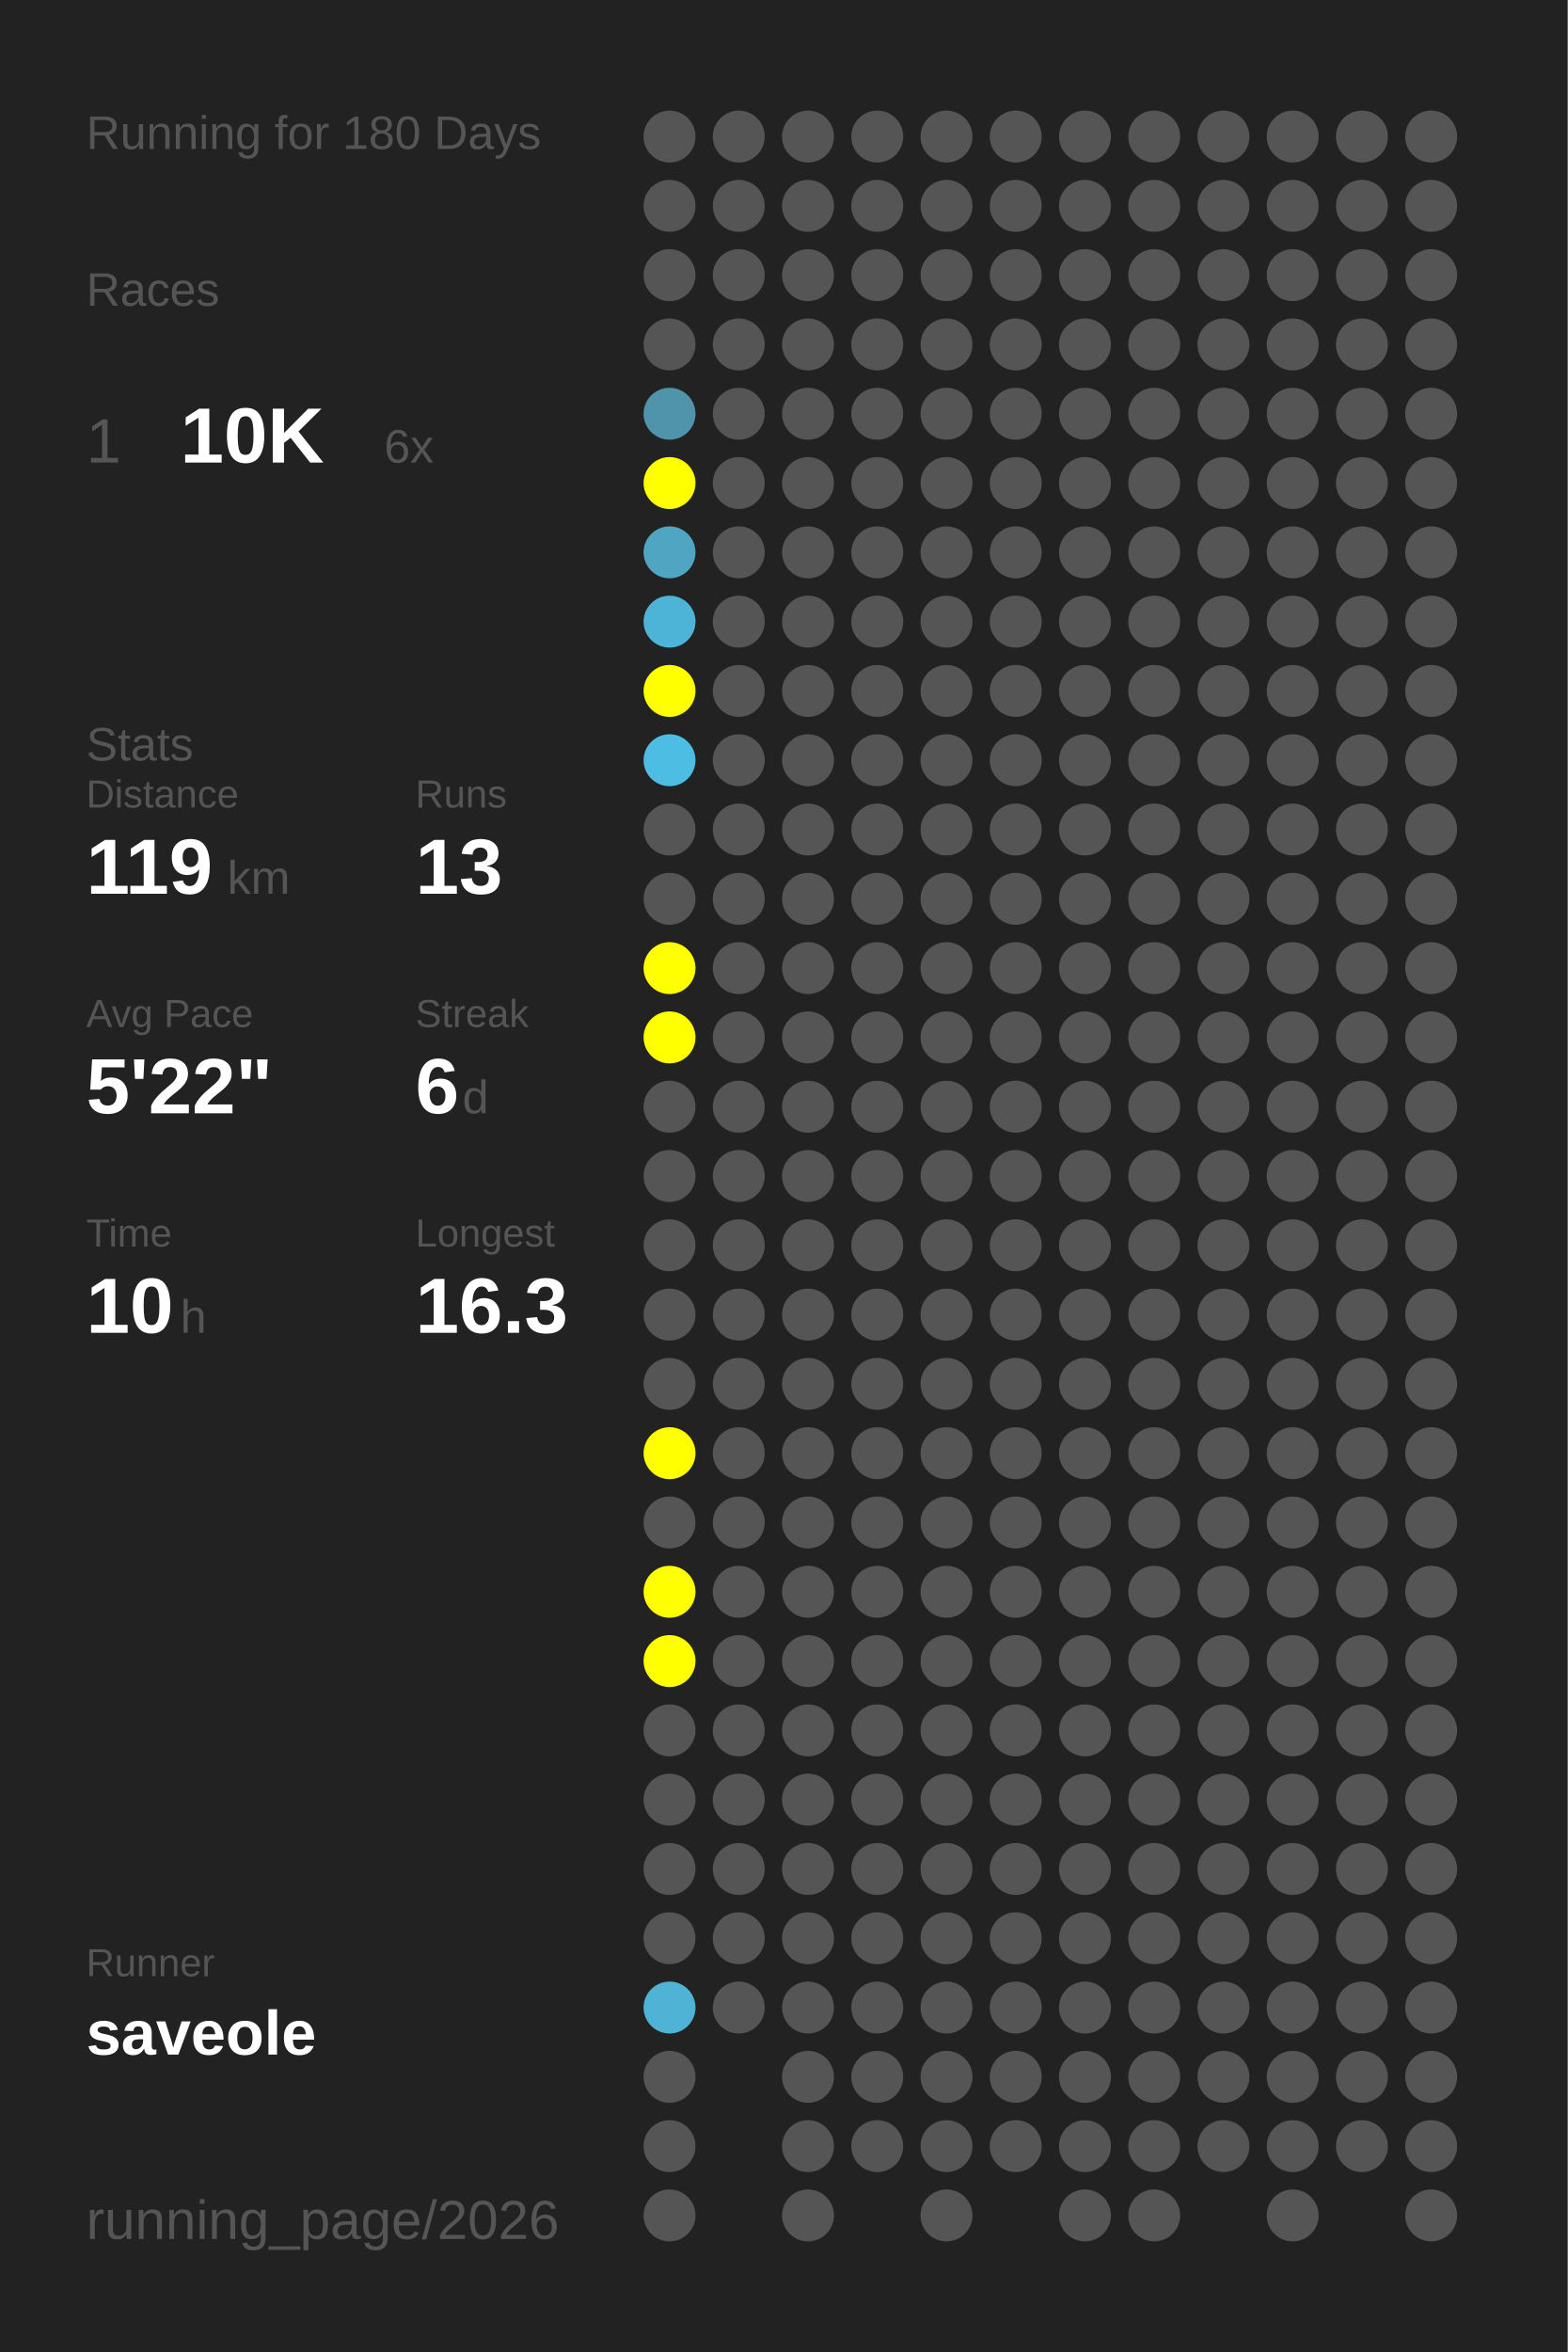
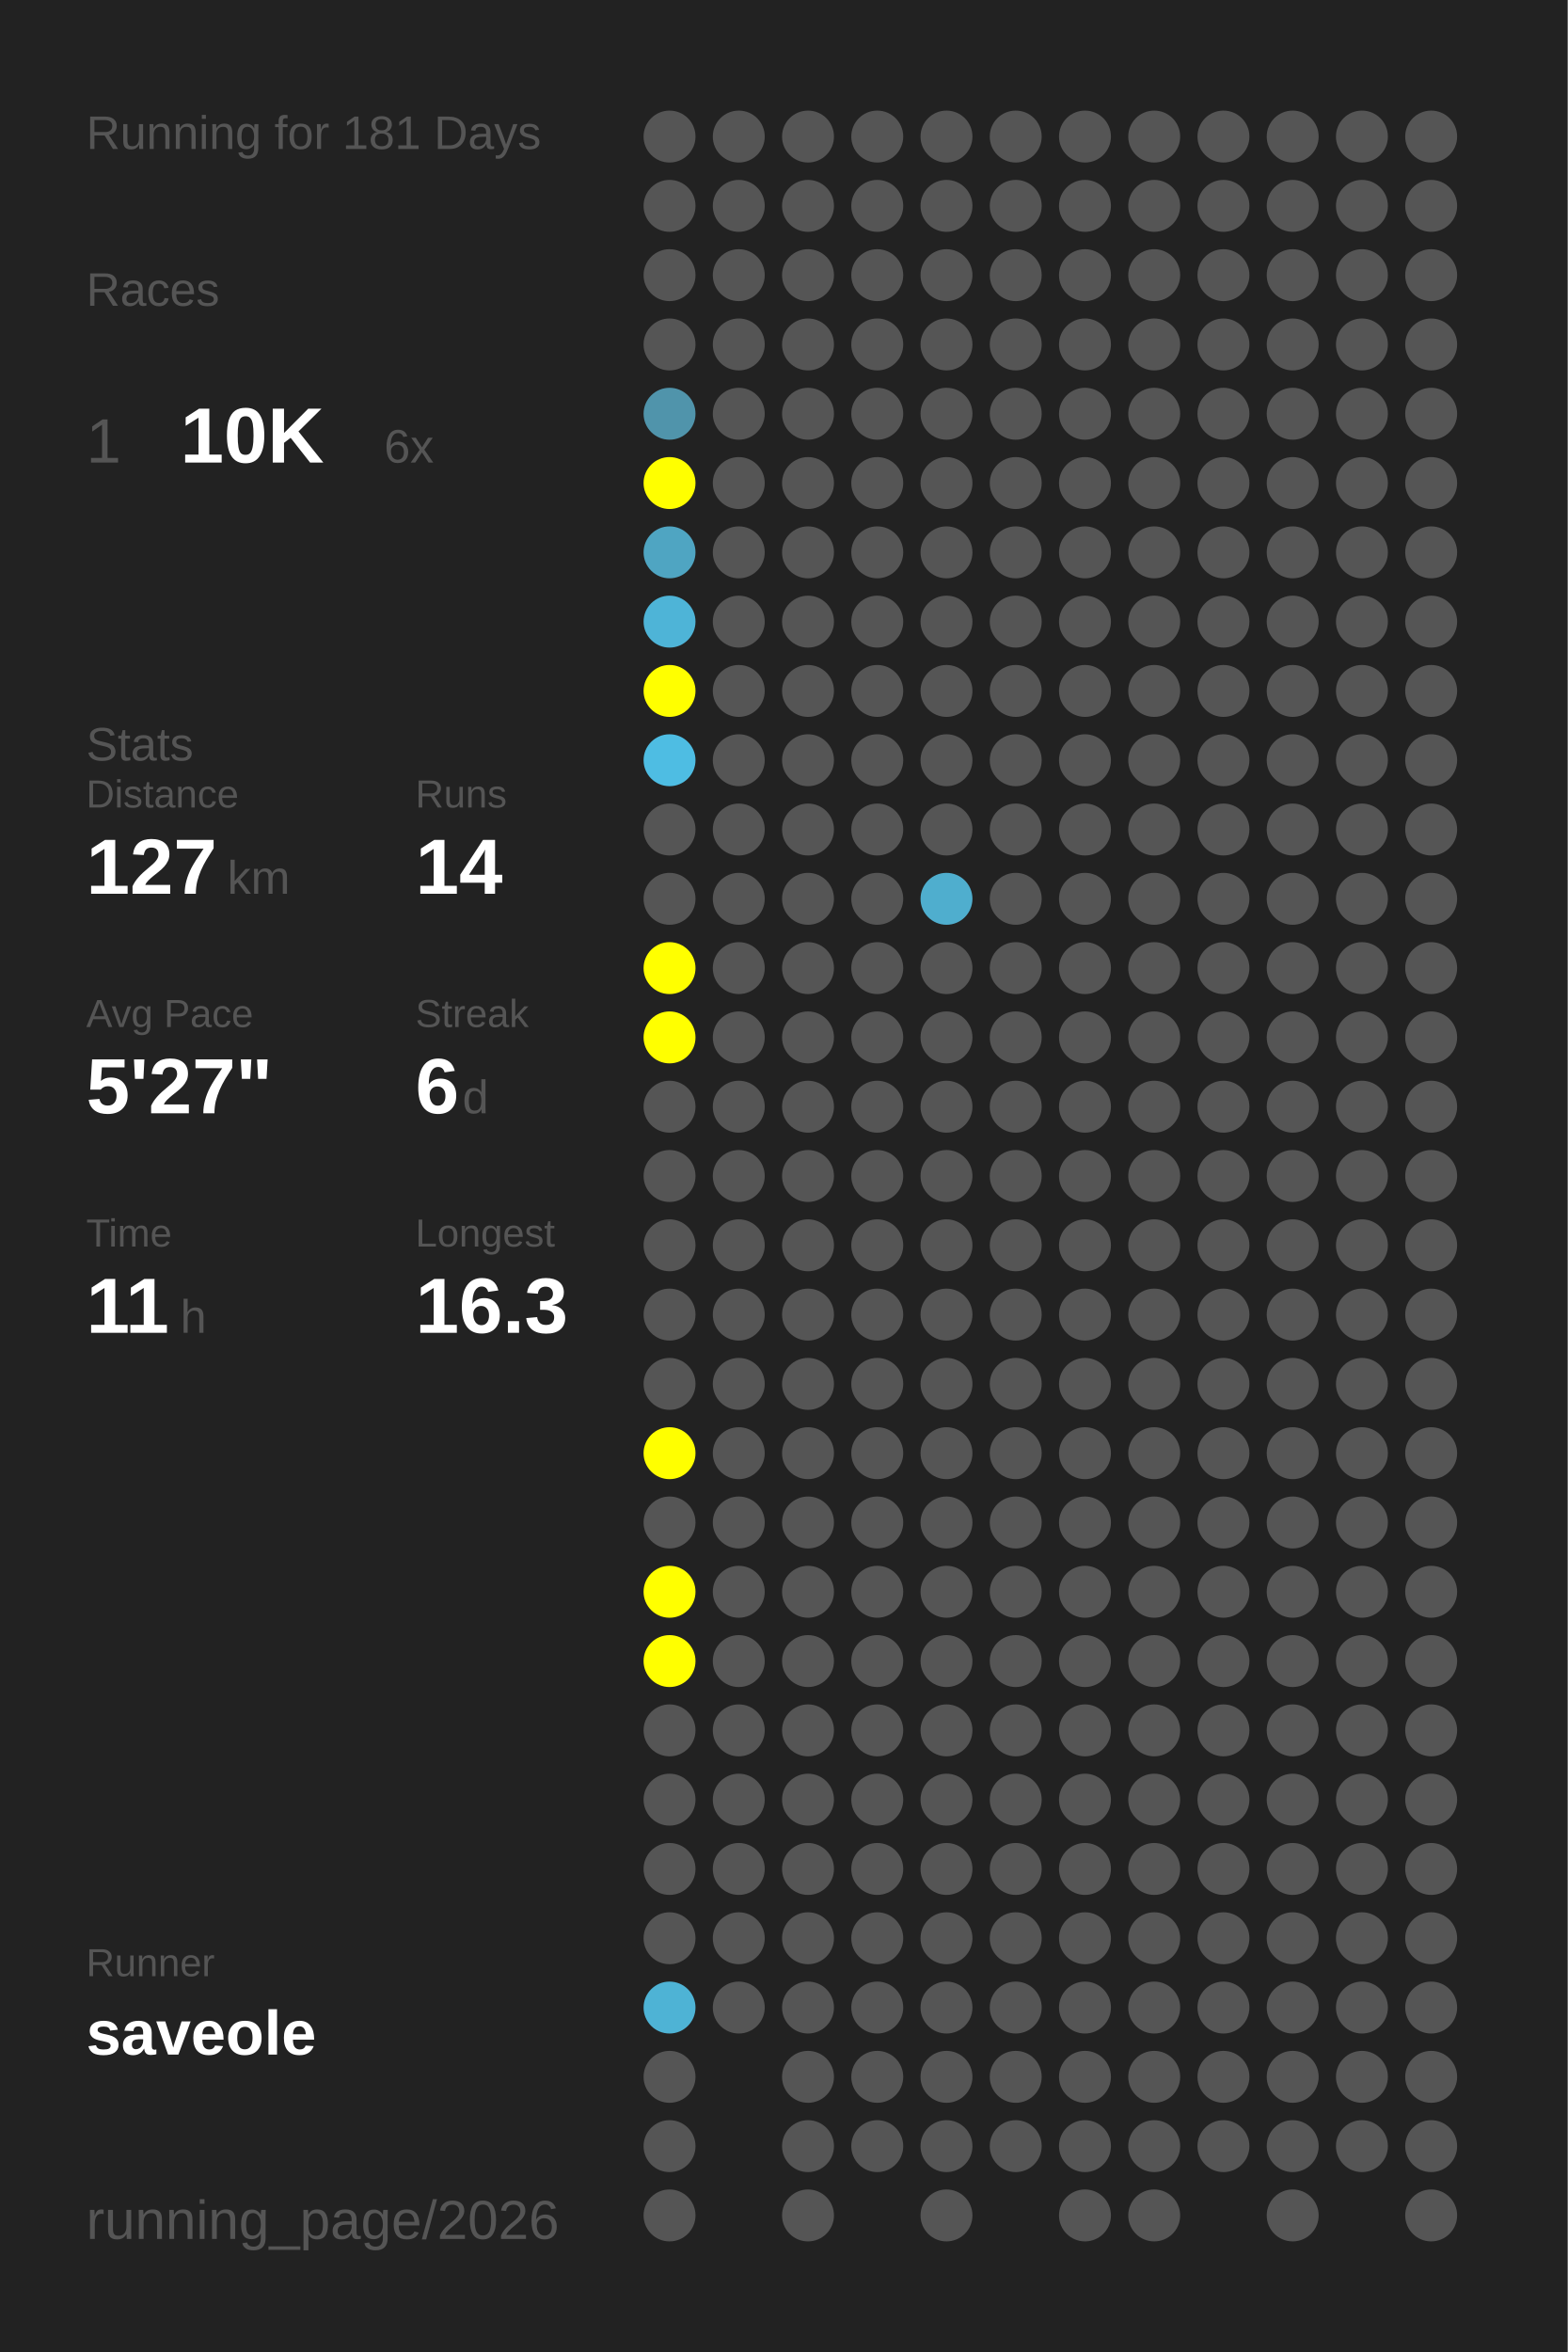
<svg xmlns="http://www.w3.org/2000/svg" baseProfile="full" height="300mm" version="1.1" viewBox="0,0,200,300" width="200mm">
  <defs />
  <rect fill="#222222" height="300" width="200" x="0" y="0" />
-   <text fill="#555555" style="font-size:6px; font-family:Arial;" x="11" y="19">Running for 180 Days</text>
+   <text fill="#555555" style="font-size:6px; font-family:Arial;" x="11" y="19">Running for 181 Days</text>
  <text fill="#555555" style="font-size:6px; font-family:Arial;" x="11" y="39">Races</text>
  <text fill="#555555" style="font-size:8px; font-family:Arial;" x="11" y="59">1</text>
  <text fill="#FFFFFF" style="font-size:10px; font-family:Arial; font-weight:bold;" x="23" y="59">10K</text>
  <text fill="#555555" style="font-size:6px; font-family:Arial;" x="49" y="59">6x</text>
  <text fill="#555555" style="font-size:6px; font-family:Arial;" x="11" y="97">Stats</text>
  <text fill="#555555" style="font-size:5px; font-family:Arial;" x="11" y="103">Distance</text>
-   <text fill="#FFFFFF" style="font-size:10px; font-family:Arial; font-weight:bold;" x="11" y="114">119</text>
+   <text fill="#FFFFFF" style="font-size:10px; font-family:Arial; font-weight:bold;" x="11" y="114">127</text>
  <text fill="#555555" style="font-size:6px; font-family:Arial;" x="29" y="114">km</text>
  <text fill="#555555" style="font-size:5px; font-family:Arial;" x="53" y="103">Runs</text>
-   <text fill="#FFFFFF" style="font-size:10px; font-family:Arial; font-weight:bold;" x="53" y="114">13</text>
+   <text fill="#FFFFFF" style="font-size:10px; font-family:Arial; font-weight:bold;" x="53" y="114">14</text>
  <text fill="#555555" style="font-size:5px; font-family:Arial;" x="11" y="131">Avg Pace</text>
-   <text fill="#FFFFFF" style="font-size:10px; font-family:Arial; font-weight:bold;" x="11" y="142">5'22"</text>
+   <text fill="#FFFFFF" style="font-size:10px; font-family:Arial; font-weight:bold;" x="11" y="142">5'27"</text>
  <text fill="#555555" style="font-size:5px; font-family:Arial;" x="53" y="131">Streak</text>
  <text fill="#FFFFFF" style="font-size:10px; font-family:Arial; font-weight:bold;" x="53" y="142">6</text>
  <text fill="#555555" style="font-size:6px; font-family:Arial;" x="59" y="142">d</text>
  <text fill="#555555" style="font-size:5px; font-family:Arial;" x="11" y="159">Time</text>
-   <text fill="#FFFFFF" style="font-size:10px; font-family:Arial; font-weight:bold;" x="11" y="170">10</text>
+   <text fill="#FFFFFF" style="font-size:10px; font-family:Arial; font-weight:bold;" x="11" y="170">11</text>
  <text fill="#555555" style="font-size:6px; font-family:Arial;" x="23" y="170">h</text>
  <text fill="#555555" style="font-size:5px; font-family:Arial;" x="53" y="159">Longest</text>
  <text fill="#FFFFFF" style="font-size:10px; font-family:Arial; font-weight:bold;" x="53" y="170">16.3</text>
  <text fill="#555555" style="font-size:5px; font-family:Arial;" x="11" y="252.065">Runner</text>
  <text fill="#FFFFFF" style="font-size:8px; font-family:Arial; font-weight:bold;" x="11" y="262.065">saveole</text>
  <text fill="#555555" style="font-size:7px; font-family:Arial;" x="11" y="285.581">running_page/2026</text>
  <circle cx="85.417" cy="17.419" fill="#555555" r="3.312" />
  <circle cx="85.417" cy="26.258" fill="#555555" r="3.312" />
  <circle cx="85.417" cy="35.097" fill="#555555" r="3.312" />
  <circle cx="85.417" cy="43.935" fill="#555555" r="3.312" />
  <circle cx="85.417" cy="52.774" fill="#5094ab" r="3.312" />
  <circle cx="85.417" cy="61.613" fill="#FFFF00" r="3.312" />
  <circle cx="85.417" cy="70.452" fill="#4fa5c2" r="3.312" />
  <circle cx="85.417" cy="79.29" fill="#4eb4d7" r="3.312" />
  <circle cx="85.417" cy="88.129" fill="#FFFF00" r="3.312" />
  <circle cx="85.417" cy="96.968" fill="#4ebde3" r="3.312" />
  <circle cx="85.417" cy="105.806" fill="#555555" r="3.312" />
  <circle cx="85.417" cy="114.645" fill="#555555" r="3.312" />
  <circle cx="85.417" cy="123.484" fill="#FFFF00" r="3.312" />
  <circle cx="85.417" cy="132.323" fill="#FFFF00" r="3.312" />
  <circle cx="85.417" cy="141.161" fill="#555555" r="3.312" />
  <circle cx="85.417" cy="150" fill="#555555" r="3.312" />
  <circle cx="85.417" cy="158.839" fill="#555555" r="3.312" />
  <circle cx="85.417" cy="167.677" fill="#555555" r="3.312" />
  <circle cx="85.417" cy="176.516" fill="#555555" r="3.312" />
  <circle cx="85.417" cy="185.355" fill="#FFFF00" r="3.312" />
  <circle cx="85.417" cy="194.194" fill="#555555" r="3.312" />
  <circle cx="85.417" cy="203.032" fill="#FFFF00" r="3.312" />
  <circle cx="85.417" cy="211.871" fill="#FFFF00" r="3.312" />
  <circle cx="85.417" cy="220.71" fill="#555555" r="3.312" />
  <circle cx="85.417" cy="229.548" fill="#555555" r="3.312" />
  <circle cx="85.417" cy="238.387" fill="#555555" r="3.312" />
  <circle cx="85.417" cy="247.226" fill="#555555" r="3.312" />
  <circle cx="85.417" cy="256.065" fill="#4eb3d5" r="3.312" />
  <circle cx="85.417" cy="264.903" fill="#555555" r="3.312" />
  <circle cx="85.417" cy="273.742" fill="#555555" r="3.312" />
  <circle cx="85.417" cy="282.581" fill="#555555" r="3.312" />
  <circle cx="94.25" cy="17.419" fill="#555555" r="3.312" />
  <circle cx="94.25" cy="26.258" fill="#555555" r="3.312" />
  <circle cx="94.25" cy="35.097" fill="#555555" r="3.312" />
  <circle cx="94.25" cy="43.935" fill="#555555" r="3.312" />
  <circle cx="94.25" cy="52.774" fill="#555555" r="3.312" />
  <circle cx="94.25" cy="61.613" fill="#555555" r="3.312" />
  <circle cx="94.25" cy="70.452" fill="#555555" r="3.312" />
  <circle cx="94.25" cy="79.29" fill="#555555" r="3.312" />
  <circle cx="94.25" cy="88.129" fill="#555555" r="3.312" />
  <circle cx="94.25" cy="96.968" fill="#555555" r="3.312" />
  <circle cx="94.25" cy="105.806" fill="#555555" r="3.312" />
  <circle cx="94.25" cy="114.645" fill="#555555" r="3.312" />
  <circle cx="94.25" cy="123.484" fill="#555555" r="3.312" />
  <circle cx="94.25" cy="132.323" fill="#555555" r="3.312" />
  <circle cx="94.25" cy="141.161" fill="#555555" r="3.312" />
  <circle cx="94.25" cy="150" fill="#555555" r="3.312" />
  <circle cx="94.25" cy="158.839" fill="#555555" r="3.312" />
  <circle cx="94.25" cy="167.677" fill="#555555" r="3.312" />
  <circle cx="94.25" cy="176.516" fill="#555555" r="3.312" />
  <circle cx="94.25" cy="185.355" fill="#555555" r="3.312" />
  <circle cx="94.25" cy="194.194" fill="#555555" r="3.312" />
  <circle cx="94.25" cy="203.032" fill="#555555" r="3.312" />
  <circle cx="94.25" cy="211.871" fill="#555555" r="3.312" />
  <circle cx="94.25" cy="220.71" fill="#555555" r="3.312" />
  <circle cx="94.25" cy="229.548" fill="#555555" r="3.312" />
  <circle cx="94.25" cy="238.387" fill="#555555" r="3.312" />
  <circle cx="94.25" cy="247.226" fill="#555555" r="3.312" />
  <circle cx="94.25" cy="256.065" fill="#555555" r="3.312" />
  <circle cx="103.083" cy="17.419" fill="#555555" r="3.312" />
  <circle cx="103.083" cy="26.258" fill="#555555" r="3.312" />
  <circle cx="103.083" cy="35.097" fill="#555555" r="3.312" />
  <circle cx="103.083" cy="43.935" fill="#555555" r="3.312" />
  <circle cx="103.083" cy="52.774" fill="#555555" r="3.312" />
  <circle cx="103.083" cy="61.613" fill="#555555" r="3.312" />
  <circle cx="103.083" cy="70.452" fill="#555555" r="3.312" />
  <circle cx="103.083" cy="79.29" fill="#555555" r="3.312" />
  <circle cx="103.083" cy="88.129" fill="#555555" r="3.312" />
  <circle cx="103.083" cy="96.968" fill="#555555" r="3.312" />
  <circle cx="103.083" cy="105.806" fill="#555555" r="3.312" />
  <circle cx="103.083" cy="114.645" fill="#555555" r="3.312" />
  <circle cx="103.083" cy="123.484" fill="#555555" r="3.312" />
  <circle cx="103.083" cy="132.323" fill="#555555" r="3.312" />
  <circle cx="103.083" cy="141.161" fill="#555555" r="3.312" />
  <circle cx="103.083" cy="150" fill="#555555" r="3.312" />
  <circle cx="103.083" cy="158.839" fill="#555555" r="3.312" />
  <circle cx="103.083" cy="167.677" fill="#555555" r="3.312" />
  <circle cx="103.083" cy="176.516" fill="#555555" r="3.312" />
  <circle cx="103.083" cy="185.355" fill="#555555" r="3.312" />
  <circle cx="103.083" cy="194.194" fill="#555555" r="3.312" />
  <circle cx="103.083" cy="203.032" fill="#555555" r="3.312" />
  <circle cx="103.083" cy="211.871" fill="#555555" r="3.312" />
  <circle cx="103.083" cy="220.71" fill="#555555" r="3.312" />
  <circle cx="103.083" cy="229.548" fill="#555555" r="3.312" />
  <circle cx="103.083" cy="238.387" fill="#555555" r="3.312" />
  <circle cx="103.083" cy="247.226" fill="#555555" r="3.312" />
  <circle cx="103.083" cy="256.065" fill="#555555" r="3.312" />
  <circle cx="103.083" cy="264.903" fill="#555555" r="3.312" />
  <circle cx="103.083" cy="273.742" fill="#555555" r="3.312" />
  <circle cx="103.083" cy="282.581" fill="#555555" r="3.312" />
  <circle cx="111.917" cy="17.419" fill="#555555" r="3.312" />
  <circle cx="111.917" cy="26.258" fill="#555555" r="3.312" />
  <circle cx="111.917" cy="35.097" fill="#555555" r="3.312" />
  <circle cx="111.917" cy="43.935" fill="#555555" r="3.312" />
  <circle cx="111.917" cy="52.774" fill="#555555" r="3.312" />
  <circle cx="111.917" cy="61.613" fill="#555555" r="3.312" />
  <circle cx="111.917" cy="70.452" fill="#555555" r="3.312" />
  <circle cx="111.917" cy="79.29" fill="#555555" r="3.312" />
  <circle cx="111.917" cy="88.129" fill="#555555" r="3.312" />
  <circle cx="111.917" cy="96.968" fill="#555555" r="3.312" />
  <circle cx="111.917" cy="105.806" fill="#555555" r="3.312" />
  <circle cx="111.917" cy="114.645" fill="#555555" r="3.312" />
  <circle cx="111.917" cy="123.484" fill="#555555" r="3.312" />
  <circle cx="111.917" cy="132.323" fill="#555555" r="3.312" />
  <circle cx="111.917" cy="141.161" fill="#555555" r="3.312" />
  <circle cx="111.917" cy="150" fill="#555555" r="3.312" />
  <circle cx="111.917" cy="158.839" fill="#555555" r="3.312" />
  <circle cx="111.917" cy="167.677" fill="#555555" r="3.312" />
  <circle cx="111.917" cy="176.516" fill="#555555" r="3.312" />
  <circle cx="111.917" cy="185.355" fill="#555555" r="3.312" />
  <circle cx="111.917" cy="194.194" fill="#555555" r="3.312" />
  <circle cx="111.917" cy="203.032" fill="#555555" r="3.312" />
  <circle cx="111.917" cy="211.871" fill="#555555" r="3.312" />
  <circle cx="111.917" cy="220.71" fill="#555555" r="3.312" />
  <circle cx="111.917" cy="229.548" fill="#555555" r="3.312" />
  <circle cx="111.917" cy="238.387" fill="#555555" r="3.312" />
  <circle cx="111.917" cy="247.226" fill="#555555" r="3.312" />
  <circle cx="111.917" cy="256.065" fill="#555555" r="3.312" />
  <circle cx="111.917" cy="264.903" fill="#555555" r="3.312" />
  <circle cx="111.917" cy="273.742" fill="#555555" r="3.312" />
  <circle cx="120.75" cy="17.419" fill="#555555" r="3.312" />
  <circle cx="120.75" cy="26.258" fill="#555555" r="3.312" />
  <circle cx="120.75" cy="35.097" fill="#555555" r="3.312" />
  <circle cx="120.75" cy="43.935" fill="#555555" r="3.312" />
  <circle cx="120.75" cy="52.774" fill="#555555" r="3.312" />
  <circle cx="120.75" cy="61.613" fill="#555555" r="3.312" />
  <circle cx="120.75" cy="70.452" fill="#555555" r="3.312" />
  <circle cx="120.75" cy="79.29" fill="#555555" r="3.312" />
  <circle cx="120.75" cy="88.129" fill="#555555" r="3.312" />
  <circle cx="120.75" cy="96.968" fill="#555555" r="3.312" />
  <circle cx="120.75" cy="105.806" fill="#555555" r="3.312" />
-   <circle cx="120.75" cy="114.645" fill="#555555" r="3.312" />
+   <circle cx="120.75" cy="114.645" fill="#4faece" r="3.312" />
  <circle cx="120.75" cy="123.484" fill="#555555" r="3.312" />
  <circle cx="120.75" cy="132.323" fill="#555555" r="3.312" />
  <circle cx="120.75" cy="141.161" fill="#555555" r="3.312" />
  <circle cx="120.75" cy="150" fill="#555555" r="3.312" />
  <circle cx="120.75" cy="158.839" fill="#555555" r="3.312" />
  <circle cx="120.75" cy="167.677" fill="#555555" r="3.312" />
  <circle cx="120.75" cy="176.516" fill="#555555" r="3.312" />
  <circle cx="120.75" cy="185.355" fill="#555555" r="3.312" />
  <circle cx="120.75" cy="194.194" fill="#555555" r="3.312" />
  <circle cx="120.75" cy="203.032" fill="#555555" r="3.312" />
  <circle cx="120.75" cy="211.871" fill="#555555" r="3.312" />
  <circle cx="120.75" cy="220.71" fill="#555555" r="3.312" />
  <circle cx="120.75" cy="229.548" fill="#555555" r="3.312" />
  <circle cx="120.75" cy="238.387" fill="#555555" r="3.312" />
  <circle cx="120.75" cy="247.226" fill="#555555" r="3.312" />
  <circle cx="120.75" cy="256.065" fill="#555555" r="3.312" />
  <circle cx="120.75" cy="264.903" fill="#555555" r="3.312" />
  <circle cx="120.75" cy="273.742" fill="#555555" r="3.312" />
  <circle cx="120.75" cy="282.581" fill="#555555" r="3.312" />
  <circle cx="129.583" cy="17.419" fill="#555555" r="3.312" />
  <circle cx="129.583" cy="26.258" fill="#555555" r="3.312" />
  <circle cx="129.583" cy="35.097" fill="#555555" r="3.312" />
  <circle cx="129.583" cy="43.935" fill="#555555" r="3.312" />
  <circle cx="129.583" cy="52.774" fill="#555555" r="3.312" />
  <circle cx="129.583" cy="61.613" fill="#555555" r="3.312" />
  <circle cx="129.583" cy="70.452" fill="#555555" r="3.312" />
  <circle cx="129.583" cy="79.29" fill="#555555" r="3.312" />
  <circle cx="129.583" cy="88.129" fill="#555555" r="3.312" />
  <circle cx="129.583" cy="96.968" fill="#555555" r="3.312" />
  <circle cx="129.583" cy="105.806" fill="#555555" r="3.312" />
  <circle cx="129.583" cy="114.645" fill="#555555" r="3.312" />
  <circle cx="129.583" cy="123.484" fill="#555555" r="3.312" />
  <circle cx="129.583" cy="132.323" fill="#555555" r="3.312" />
  <circle cx="129.583" cy="141.161" fill="#555555" r="3.312" />
  <circle cx="129.583" cy="150" fill="#555555" r="3.312" />
  <circle cx="129.583" cy="158.839" fill="#555555" r="3.312" />
  <circle cx="129.583" cy="167.677" fill="#555555" r="3.312" />
  <circle cx="129.583" cy="176.516" fill="#555555" r="3.312" />
  <circle cx="129.583" cy="185.355" fill="#555555" r="3.312" />
  <circle cx="129.583" cy="194.194" fill="#555555" r="3.312" />
  <circle cx="129.583" cy="203.032" fill="#555555" r="3.312" />
  <circle cx="129.583" cy="211.871" fill="#555555" r="3.312" />
  <circle cx="129.583" cy="220.71" fill="#555555" r="3.312" />
  <circle cx="129.583" cy="229.548" fill="#555555" r="3.312" />
  <circle cx="129.583" cy="238.387" fill="#555555" r="3.312" />
  <circle cx="129.583" cy="247.226" fill="#555555" r="3.312" />
  <circle cx="129.583" cy="256.065" fill="#555555" r="3.312" />
  <circle cx="129.583" cy="264.903" fill="#555555" r="3.312" />
  <circle cx="129.583" cy="273.742" fill="#555555" r="3.312" />
  <circle cx="138.417" cy="17.419" fill="#555555" r="3.312" />
  <circle cx="138.417" cy="26.258" fill="#555555" r="3.312" />
  <circle cx="138.417" cy="35.097" fill="#555555" r="3.312" />
  <circle cx="138.417" cy="43.935" fill="#555555" r="3.312" />
  <circle cx="138.417" cy="52.774" fill="#555555" r="3.312" />
  <circle cx="138.417" cy="61.613" fill="#555555" r="3.312" />
  <circle cx="138.417" cy="70.452" fill="#555555" r="3.312" />
  <circle cx="138.417" cy="79.29" fill="#555555" r="3.312" />
  <circle cx="138.417" cy="88.129" fill="#555555" r="3.312" />
  <circle cx="138.417" cy="96.968" fill="#555555" r="3.312" />
  <circle cx="138.417" cy="105.806" fill="#555555" r="3.312" />
  <circle cx="138.417" cy="114.645" fill="#555555" r="3.312" />
  <circle cx="138.417" cy="123.484" fill="#555555" r="3.312" />
  <circle cx="138.417" cy="132.323" fill="#555555" r="3.312" />
  <circle cx="138.417" cy="141.161" fill="#555555" r="3.312" />
  <circle cx="138.417" cy="150" fill="#555555" r="3.312" />
  <circle cx="138.417" cy="158.839" fill="#555555" r="3.312" />
  <circle cx="138.417" cy="167.677" fill="#555555" r="3.312" />
  <circle cx="138.417" cy="176.516" fill="#555555" r="3.312" />
  <circle cx="138.417" cy="185.355" fill="#555555" r="3.312" />
  <circle cx="138.417" cy="194.194" fill="#555555" r="3.312" />
  <circle cx="138.417" cy="203.032" fill="#555555" r="3.312" />
  <circle cx="138.417" cy="211.871" fill="#555555" r="3.312" />
  <circle cx="138.417" cy="220.71" fill="#555555" r="3.312" />
  <circle cx="138.417" cy="229.548" fill="#555555" r="3.312" />
  <circle cx="138.417" cy="238.387" fill="#555555" r="3.312" />
  <circle cx="138.417" cy="247.226" fill="#555555" r="3.312" />
  <circle cx="138.417" cy="256.065" fill="#555555" r="3.312" />
  <circle cx="138.417" cy="264.903" fill="#555555" r="3.312" />
  <circle cx="138.417" cy="273.742" fill="#555555" r="3.312" />
  <circle cx="138.417" cy="282.581" fill="#555555" r="3.312" />
  <circle cx="147.25" cy="17.419" fill="#555555" r="3.312" />
  <circle cx="147.25" cy="26.258" fill="#555555" r="3.312" />
  <circle cx="147.25" cy="35.097" fill="#555555" r="3.312" />
  <circle cx="147.25" cy="43.935" fill="#555555" r="3.312" />
  <circle cx="147.25" cy="52.774" fill="#555555" r="3.312" />
  <circle cx="147.25" cy="61.613" fill="#555555" r="3.312" />
  <circle cx="147.25" cy="70.452" fill="#555555" r="3.312" />
  <circle cx="147.25" cy="79.29" fill="#555555" r="3.312" />
  <circle cx="147.25" cy="88.129" fill="#555555" r="3.312" />
  <circle cx="147.25" cy="96.968" fill="#555555" r="3.312" />
  <circle cx="147.25" cy="105.806" fill="#555555" r="3.312" />
  <circle cx="147.25" cy="114.645" fill="#555555" r="3.312" />
  <circle cx="147.25" cy="123.484" fill="#555555" r="3.312" />
  <circle cx="147.25" cy="132.323" fill="#555555" r="3.312" />
  <circle cx="147.25" cy="141.161" fill="#555555" r="3.312" />
  <circle cx="147.25" cy="150" fill="#555555" r="3.312" />
  <circle cx="147.25" cy="158.839" fill="#555555" r="3.312" />
  <circle cx="147.25" cy="167.677" fill="#555555" r="3.312" />
  <circle cx="147.25" cy="176.516" fill="#555555" r="3.312" />
  <circle cx="147.25" cy="185.355" fill="#555555" r="3.312" />
  <circle cx="147.25" cy="194.194" fill="#555555" r="3.312" />
  <circle cx="147.25" cy="203.032" fill="#555555" r="3.312" />
  <circle cx="147.25" cy="211.871" fill="#555555" r="3.312" />
  <circle cx="147.25" cy="220.71" fill="#555555" r="3.312" />
  <circle cx="147.25" cy="229.548" fill="#555555" r="3.312" />
  <circle cx="147.25" cy="238.387" fill="#555555" r="3.312" />
  <circle cx="147.25" cy="247.226" fill="#555555" r="3.312" />
  <circle cx="147.25" cy="256.065" fill="#555555" r="3.312" />
  <circle cx="147.25" cy="264.903" fill="#555555" r="3.312" />
  <circle cx="147.25" cy="273.742" fill="#555555" r="3.312" />
  <circle cx="147.25" cy="282.581" fill="#555555" r="3.312" />
  <circle cx="156.083" cy="17.419" fill="#555555" r="3.312" />
  <circle cx="156.083" cy="26.258" fill="#555555" r="3.312" />
  <circle cx="156.083" cy="35.097" fill="#555555" r="3.312" />
  <circle cx="156.083" cy="43.935" fill="#555555" r="3.312" />
  <circle cx="156.083" cy="52.774" fill="#555555" r="3.312" />
  <circle cx="156.083" cy="61.613" fill="#555555" r="3.312" />
  <circle cx="156.083" cy="70.452" fill="#555555" r="3.312" />
  <circle cx="156.083" cy="79.29" fill="#555555" r="3.312" />
  <circle cx="156.083" cy="88.129" fill="#555555" r="3.312" />
  <circle cx="156.083" cy="96.968" fill="#555555" r="3.312" />
  <circle cx="156.083" cy="105.806" fill="#555555" r="3.312" />
  <circle cx="156.083" cy="114.645" fill="#555555" r="3.312" />
  <circle cx="156.083" cy="123.484" fill="#555555" r="3.312" />
  <circle cx="156.083" cy="132.323" fill="#555555" r="3.312" />
  <circle cx="156.083" cy="141.161" fill="#555555" r="3.312" />
  <circle cx="156.083" cy="150" fill="#555555" r="3.312" />
  <circle cx="156.083" cy="158.839" fill="#555555" r="3.312" />
  <circle cx="156.083" cy="167.677" fill="#555555" r="3.312" />
  <circle cx="156.083" cy="176.516" fill="#555555" r="3.312" />
  <circle cx="156.083" cy="185.355" fill="#555555" r="3.312" />
  <circle cx="156.083" cy="194.194" fill="#555555" r="3.312" />
  <circle cx="156.083" cy="203.032" fill="#555555" r="3.312" />
  <circle cx="156.083" cy="211.871" fill="#555555" r="3.312" />
  <circle cx="156.083" cy="220.71" fill="#555555" r="3.312" />
  <circle cx="156.083" cy="229.548" fill="#555555" r="3.312" />
  <circle cx="156.083" cy="238.387" fill="#555555" r="3.312" />
  <circle cx="156.083" cy="247.226" fill="#555555" r="3.312" />
  <circle cx="156.083" cy="256.065" fill="#555555" r="3.312" />
  <circle cx="156.083" cy="264.903" fill="#555555" r="3.312" />
  <circle cx="156.083" cy="273.742" fill="#555555" r="3.312" />
  <circle cx="164.917" cy="17.419" fill="#555555" r="3.312" />
  <circle cx="164.917" cy="26.258" fill="#555555" r="3.312" />
  <circle cx="164.917" cy="35.097" fill="#555555" r="3.312" />
  <circle cx="164.917" cy="43.935" fill="#555555" r="3.312" />
  <circle cx="164.917" cy="52.774" fill="#555555" r="3.312" />
  <circle cx="164.917" cy="61.613" fill="#555555" r="3.312" />
  <circle cx="164.917" cy="70.452" fill="#555555" r="3.312" />
  <circle cx="164.917" cy="79.29" fill="#555555" r="3.312" />
  <circle cx="164.917" cy="88.129" fill="#555555" r="3.312" />
  <circle cx="164.917" cy="96.968" fill="#555555" r="3.312" />
  <circle cx="164.917" cy="105.806" fill="#555555" r="3.312" />
  <circle cx="164.917" cy="114.645" fill="#555555" r="3.312" />
  <circle cx="164.917" cy="123.484" fill="#555555" r="3.312" />
  <circle cx="164.917" cy="132.323" fill="#555555" r="3.312" />
  <circle cx="164.917" cy="141.161" fill="#555555" r="3.312" />
  <circle cx="164.917" cy="150" fill="#555555" r="3.312" />
  <circle cx="164.917" cy="158.839" fill="#555555" r="3.312" />
  <circle cx="164.917" cy="167.677" fill="#555555" r="3.312" />
  <circle cx="164.917" cy="176.516" fill="#555555" r="3.312" />
  <circle cx="164.917" cy="185.355" fill="#555555" r="3.312" />
  <circle cx="164.917" cy="194.194" fill="#555555" r="3.312" />
  <circle cx="164.917" cy="203.032" fill="#555555" r="3.312" />
  <circle cx="164.917" cy="211.871" fill="#555555" r="3.312" />
  <circle cx="164.917" cy="220.71" fill="#555555" r="3.312" />
  <circle cx="164.917" cy="229.548" fill="#555555" r="3.312" />
  <circle cx="164.917" cy="238.387" fill="#555555" r="3.312" />
  <circle cx="164.917" cy="247.226" fill="#555555" r="3.312" />
  <circle cx="164.917" cy="256.065" fill="#555555" r="3.312" />
  <circle cx="164.917" cy="264.903" fill="#555555" r="3.312" />
  <circle cx="164.917" cy="273.742" fill="#555555" r="3.312" />
  <circle cx="164.917" cy="282.581" fill="#555555" r="3.312" />
  <circle cx="173.75" cy="17.419" fill="#555555" r="3.312" />
  <circle cx="173.75" cy="26.258" fill="#555555" r="3.312" />
  <circle cx="173.75" cy="35.097" fill="#555555" r="3.312" />
  <circle cx="173.75" cy="43.935" fill="#555555" r="3.312" />
  <circle cx="173.75" cy="52.774" fill="#555555" r="3.312" />
  <circle cx="173.75" cy="61.613" fill="#555555" r="3.312" />
  <circle cx="173.75" cy="70.452" fill="#555555" r="3.312" />
  <circle cx="173.75" cy="79.29" fill="#555555" r="3.312" />
  <circle cx="173.75" cy="88.129" fill="#555555" r="3.312" />
  <circle cx="173.75" cy="96.968" fill="#555555" r="3.312" />
  <circle cx="173.75" cy="105.806" fill="#555555" r="3.312" />
  <circle cx="173.75" cy="114.645" fill="#555555" r="3.312" />
  <circle cx="173.75" cy="123.484" fill="#555555" r="3.312" />
  <circle cx="173.75" cy="132.323" fill="#555555" r="3.312" />
  <circle cx="173.75" cy="141.161" fill="#555555" r="3.312" />
  <circle cx="173.75" cy="150" fill="#555555" r="3.312" />
  <circle cx="173.75" cy="158.839" fill="#555555" r="3.312" />
  <circle cx="173.75" cy="167.677" fill="#555555" r="3.312" />
  <circle cx="173.75" cy="176.516" fill="#555555" r="3.312" />
  <circle cx="173.75" cy="185.355" fill="#555555" r="3.312" />
  <circle cx="173.75" cy="194.194" fill="#555555" r="3.312" />
  <circle cx="173.75" cy="203.032" fill="#555555" r="3.312" />
  <circle cx="173.75" cy="211.871" fill="#555555" r="3.312" />
  <circle cx="173.75" cy="220.71" fill="#555555" r="3.312" />
  <circle cx="173.75" cy="229.548" fill="#555555" r="3.312" />
  <circle cx="173.75" cy="238.387" fill="#555555" r="3.312" />
  <circle cx="173.75" cy="247.226" fill="#555555" r="3.312" />
  <circle cx="173.75" cy="256.065" fill="#555555" r="3.312" />
  <circle cx="173.75" cy="264.903" fill="#555555" r="3.312" />
  <circle cx="173.75" cy="273.742" fill="#555555" r="3.312" />
  <circle cx="182.583" cy="17.419" fill="#555555" r="3.312" />
  <circle cx="182.583" cy="26.258" fill="#555555" r="3.312" />
  <circle cx="182.583" cy="35.097" fill="#555555" r="3.312" />
  <circle cx="182.583" cy="43.935" fill="#555555" r="3.312" />
  <circle cx="182.583" cy="52.774" fill="#555555" r="3.312" />
  <circle cx="182.583" cy="61.613" fill="#555555" r="3.312" />
  <circle cx="182.583" cy="70.452" fill="#555555" r="3.312" />
  <circle cx="182.583" cy="79.29" fill="#555555" r="3.312" />
  <circle cx="182.583" cy="88.129" fill="#555555" r="3.312" />
  <circle cx="182.583" cy="96.968" fill="#555555" r="3.312" />
  <circle cx="182.583" cy="105.806" fill="#555555" r="3.312" />
  <circle cx="182.583" cy="114.645" fill="#555555" r="3.312" />
  <circle cx="182.583" cy="123.484" fill="#555555" r="3.312" />
  <circle cx="182.583" cy="132.323" fill="#555555" r="3.312" />
  <circle cx="182.583" cy="141.161" fill="#555555" r="3.312" />
  <circle cx="182.583" cy="150" fill="#555555" r="3.312" />
  <circle cx="182.583" cy="158.839" fill="#555555" r="3.312" />
  <circle cx="182.583" cy="167.677" fill="#555555" r="3.312" />
  <circle cx="182.583" cy="176.516" fill="#555555" r="3.312" />
  <circle cx="182.583" cy="185.355" fill="#555555" r="3.312" />
  <circle cx="182.583" cy="194.194" fill="#555555" r="3.312" />
  <circle cx="182.583" cy="203.032" fill="#555555" r="3.312" />
  <circle cx="182.583" cy="211.871" fill="#555555" r="3.312" />
  <circle cx="182.583" cy="220.71" fill="#555555" r="3.312" />
  <circle cx="182.583" cy="229.548" fill="#555555" r="3.312" />
  <circle cx="182.583" cy="238.387" fill="#555555" r="3.312" />
  <circle cx="182.583" cy="247.226" fill="#555555" r="3.312" />
  <circle cx="182.583" cy="256.065" fill="#555555" r="3.312" />
  <circle cx="182.583" cy="264.903" fill="#555555" r="3.312" />
  <circle cx="182.583" cy="273.742" fill="#555555" r="3.312" />
  <circle cx="182.583" cy="282.581" fill="#555555" r="3.312" />
</svg>
